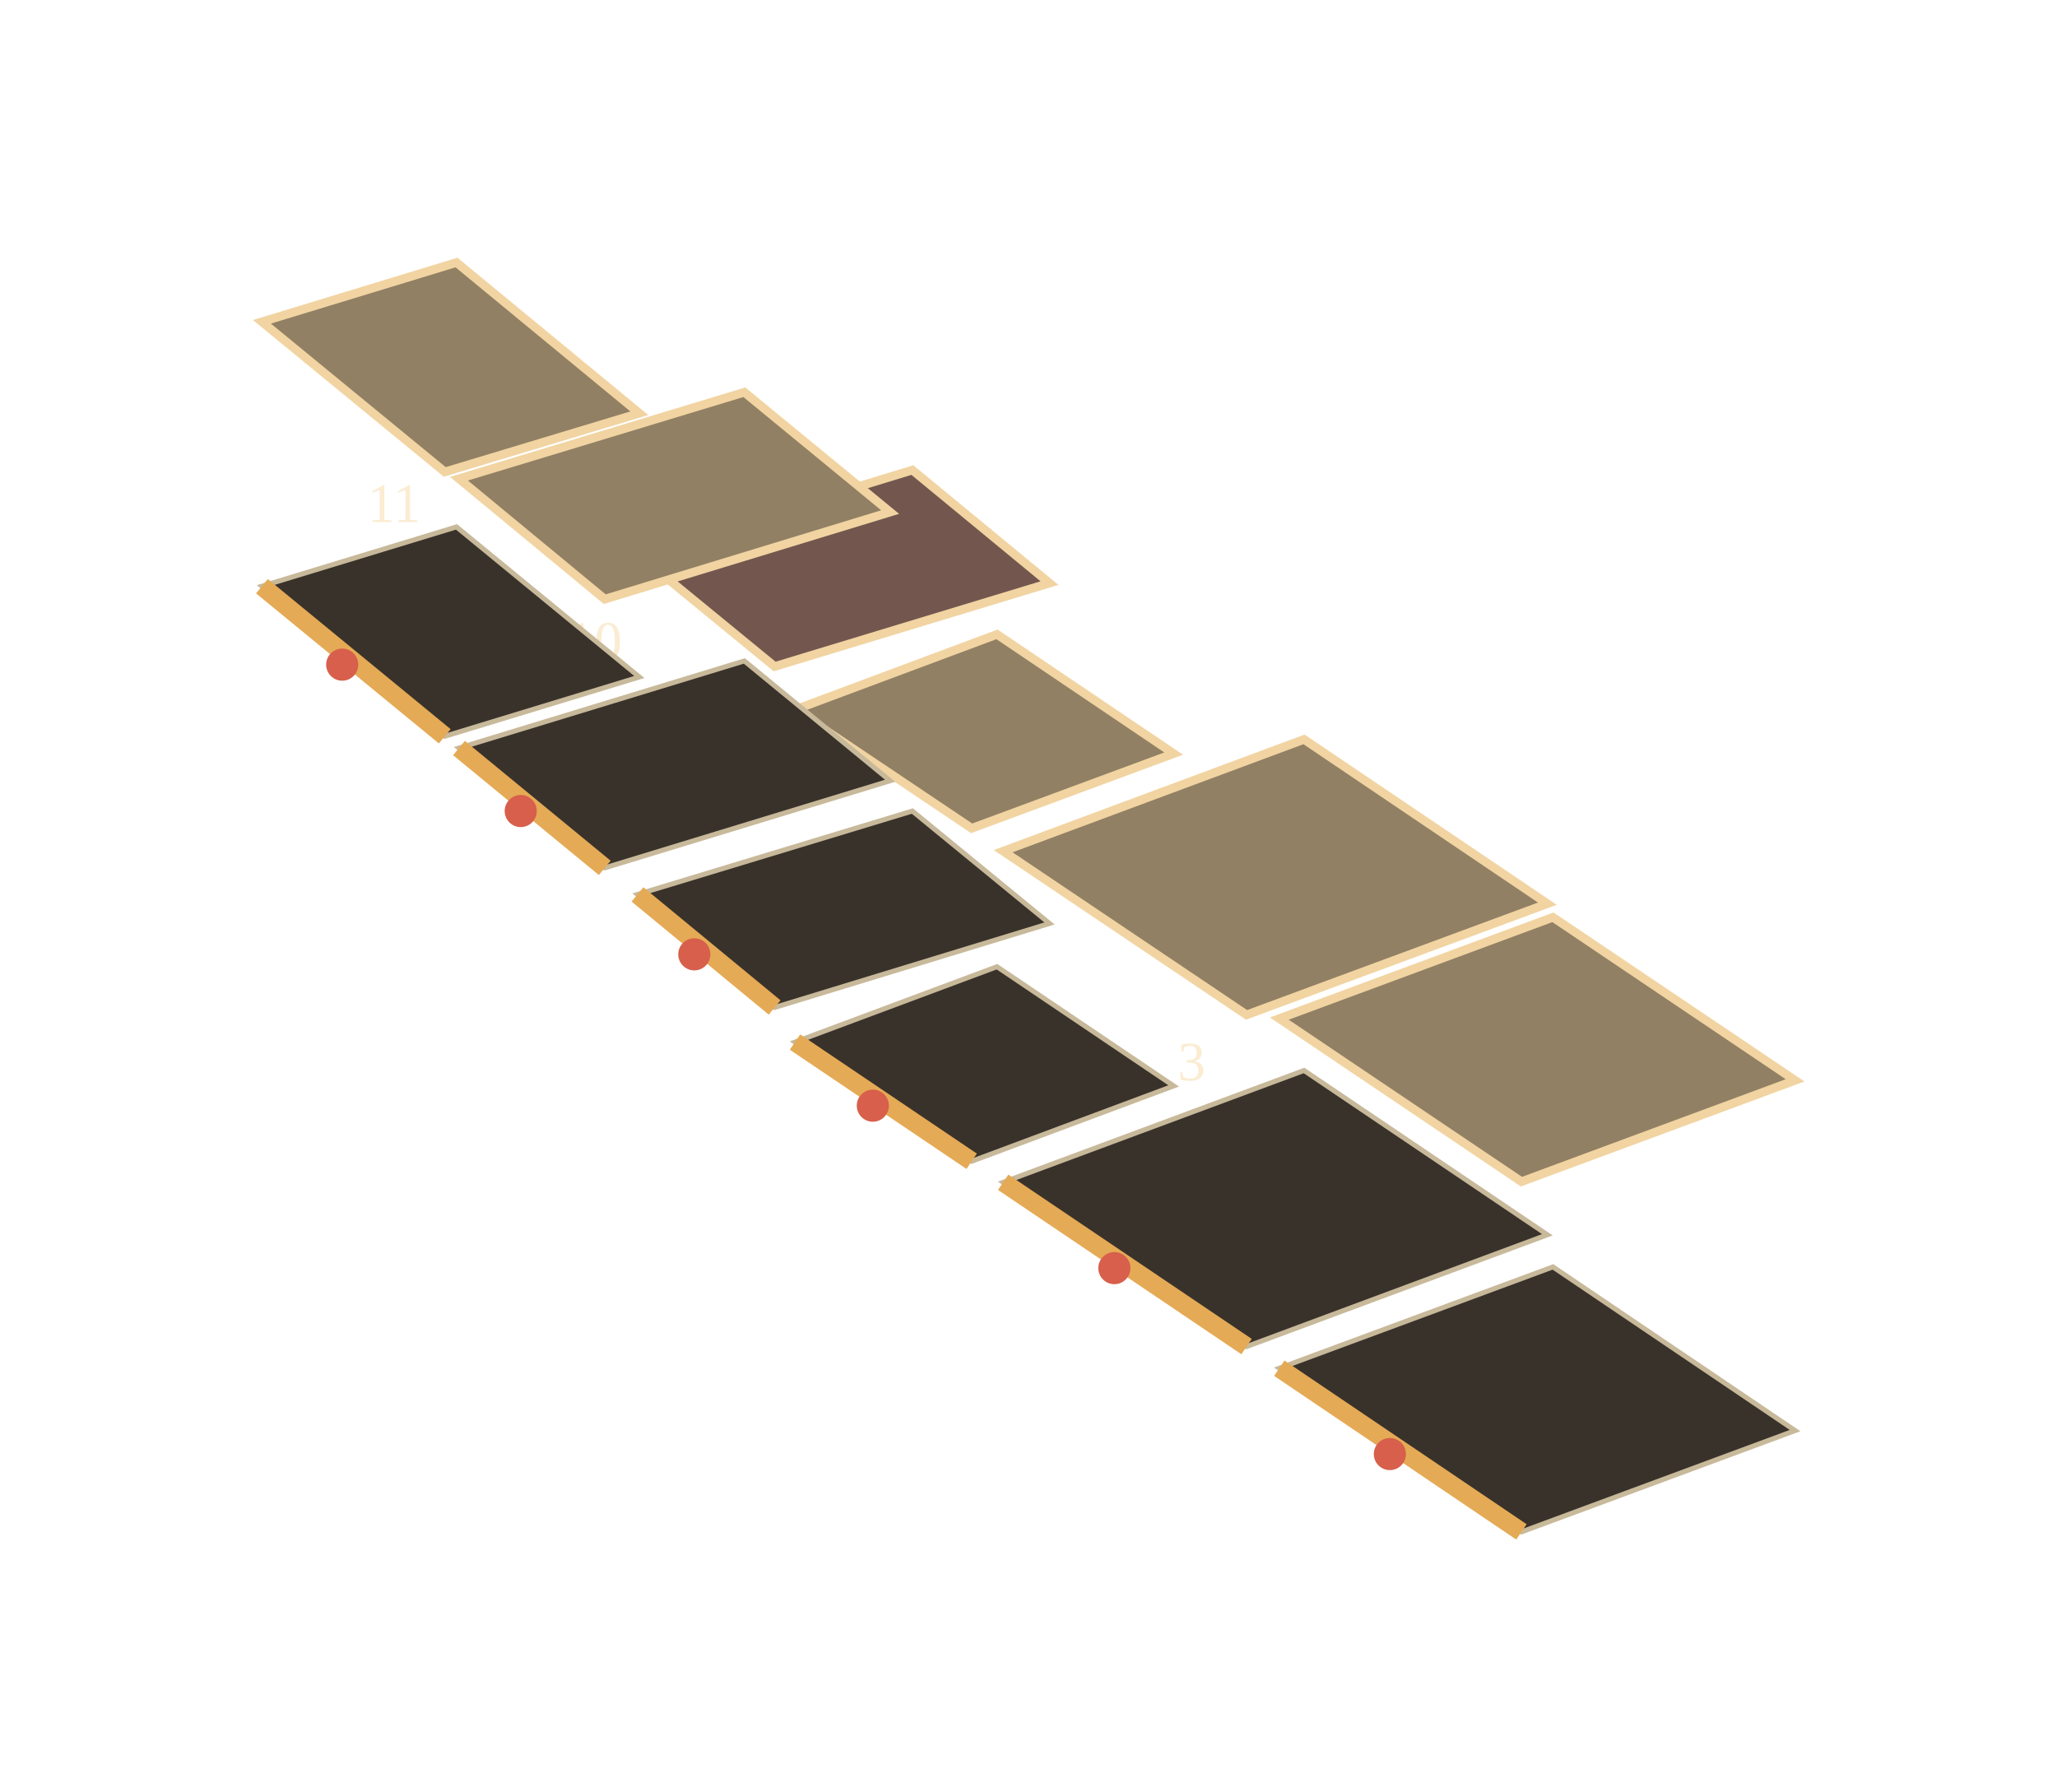
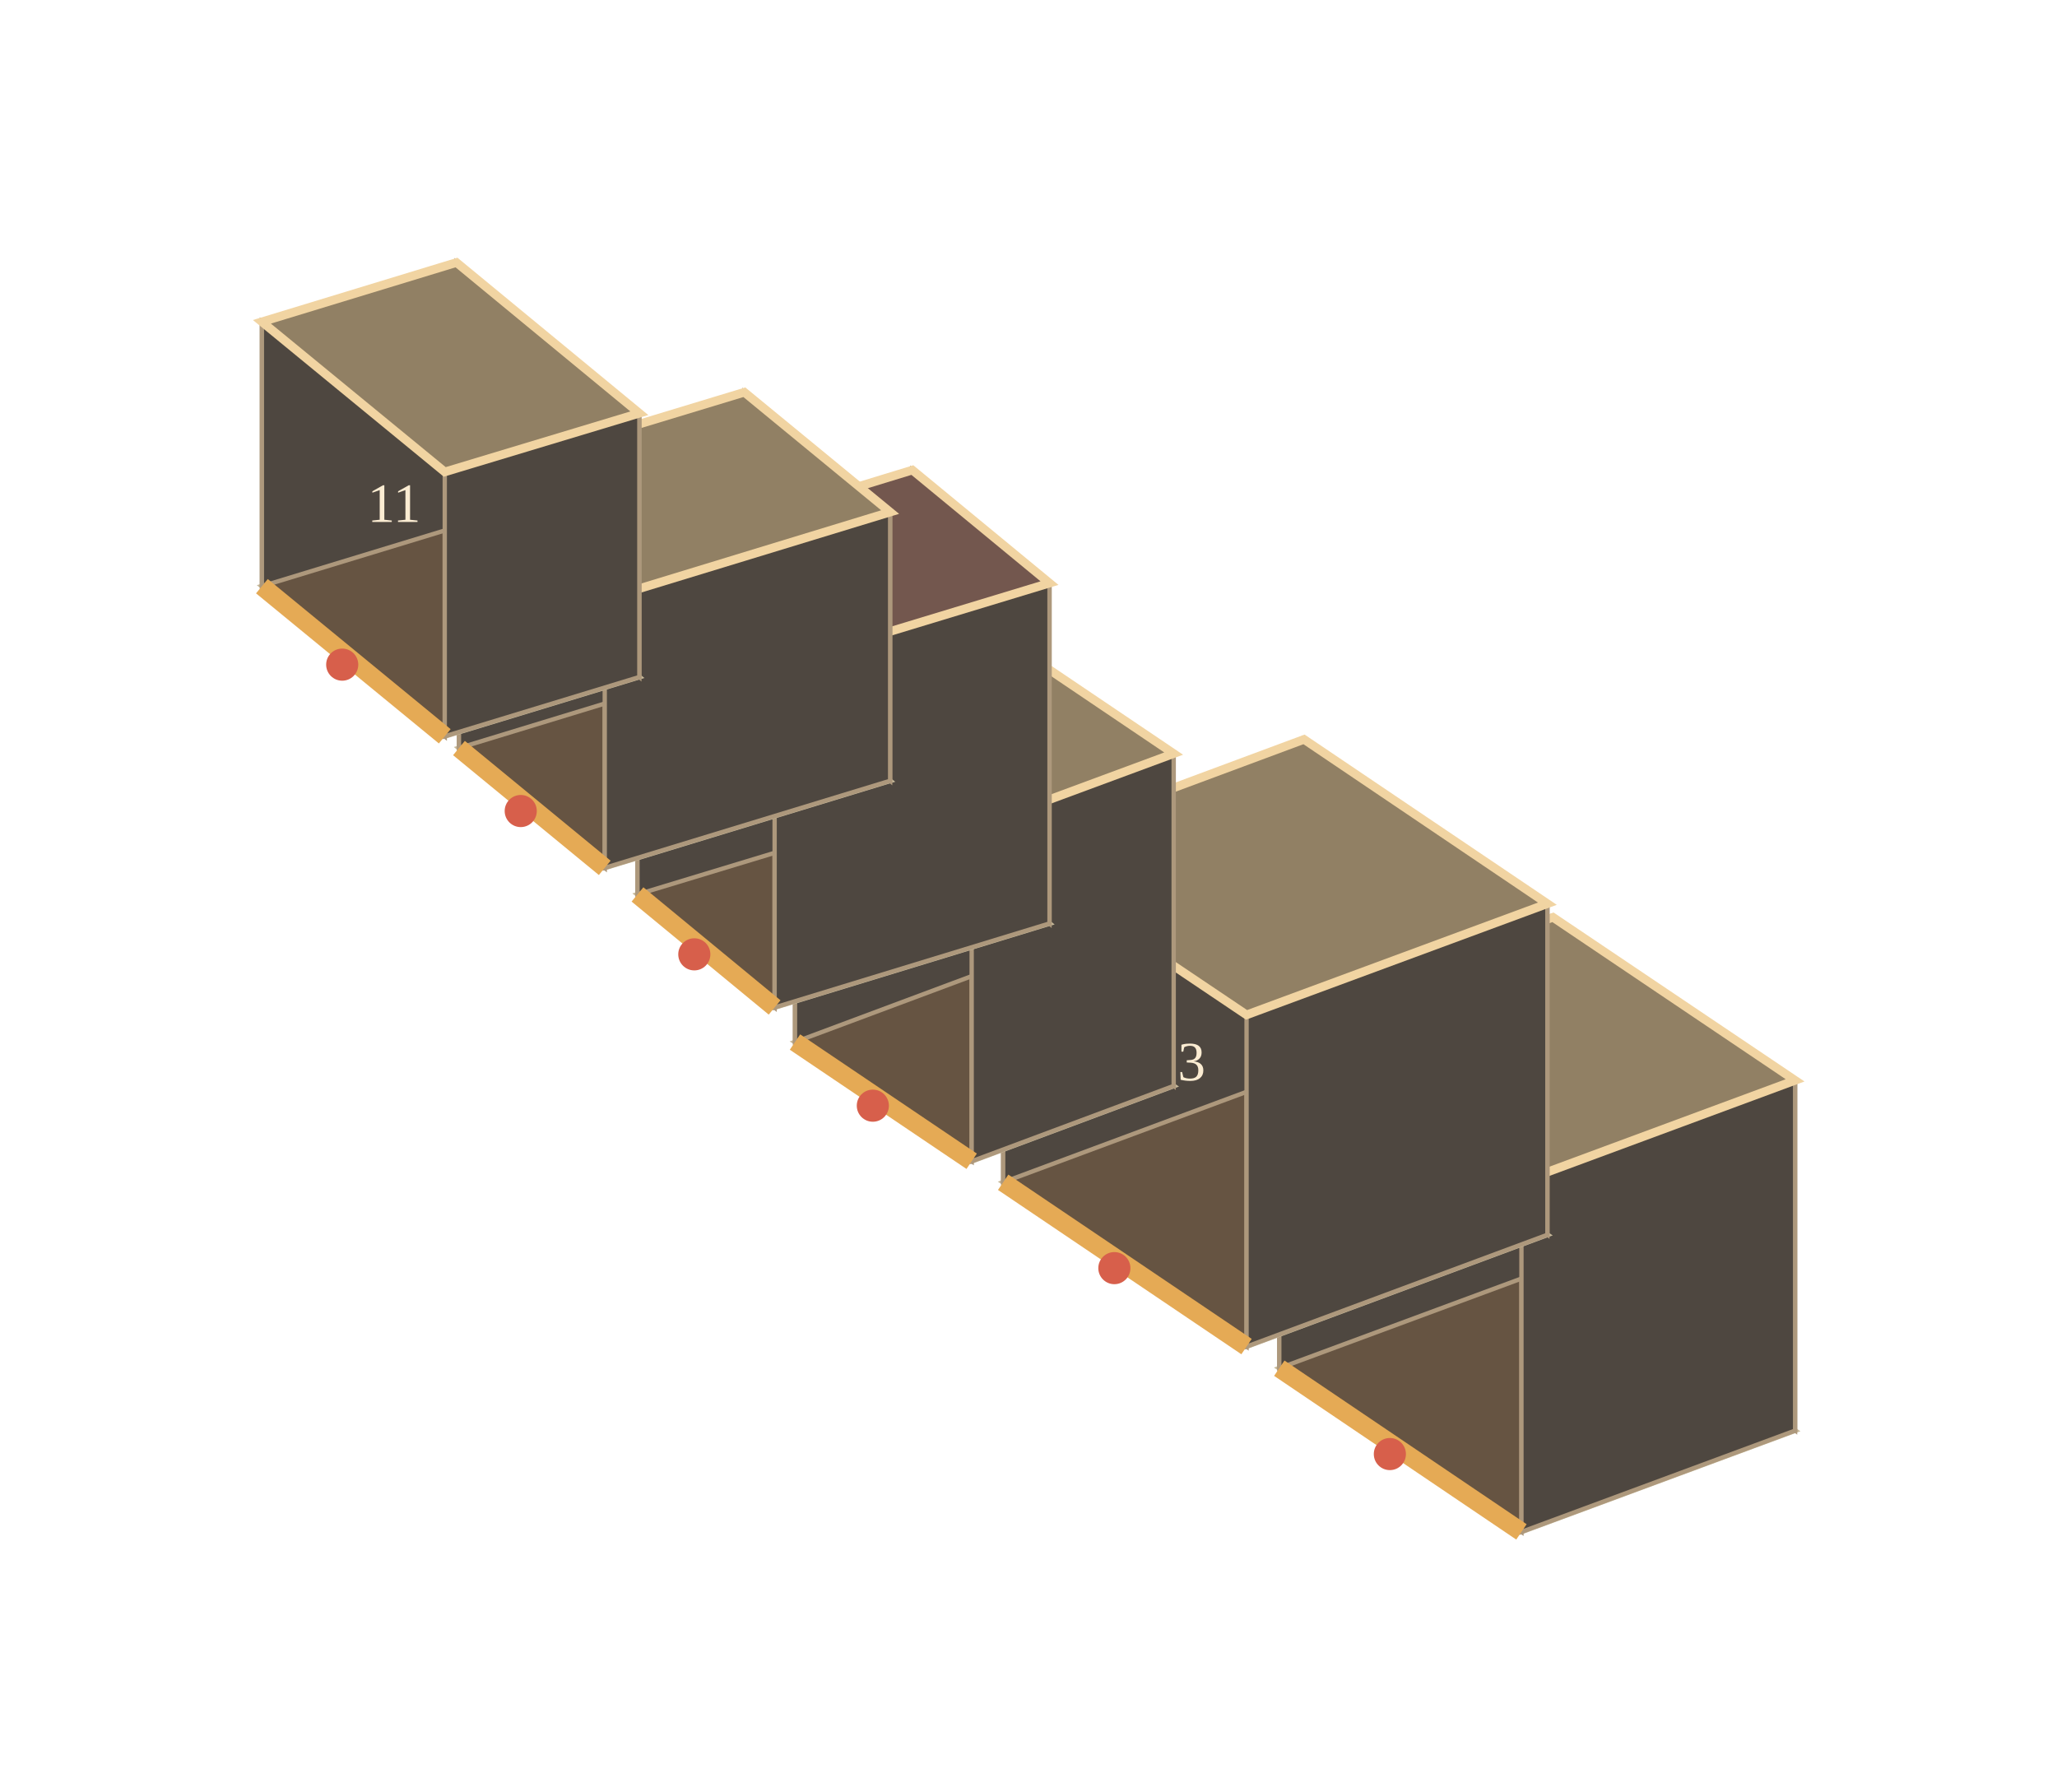
<svg xmlns="http://www.w3.org/2000/svg" width="333" height="290" viewBox="0 0 333 290">
-   <path d="M246.3 248.0 L207.1 221.5 L251.4 205.1 L290.6 231.6Z" fill="#39322b" stroke="#c7b99a" stroke-width=".8" />
-   <path d="M246.3 191.3 L207.1 164.9 L251.4 148.5 L290.6 174.9Z" fill="#918064" stroke="#f1d4a2" stroke-width="1.4" />
-   <polyline points="246.3,248.0 207.1,221.5" stroke="#e5aa55" stroke-width="3" fill="none" />
-   <circle cx="225.0" cy="235.4" r="2.6" fill="#d75f4b" />
-   <text x="236.4" y="204.0" text-anchor="middle" fill="#fbecd2" font-size="9">2</text>
-   <path d="M201.8 218.0 L162.4 191.4 L211.1 173.3 L250.5 199.9Z" fill="#39322b" stroke="#c7b99a" stroke-width=".8" />
-   <path d="M201.8 164.3 L162.4 137.8 L211.1 119.7 L250.5 146.3Z" fill="#918064" stroke="#f1d4a2" stroke-width="1.4" />
-   <polyline points="201.8,218.0 162.4,191.4" stroke="#e5aa55" stroke-width="3" fill="none" />
-   <circle cx="180.4" cy="205.3" r="2.6" fill="#d75f4b" />
-   <text x="192.9" y="174.9" text-anchor="middle" fill="#fbecd2" font-size="9">3</text>
-   <path d="M157.3 188.0 L128.7 168.7 L161.4 156.5 L190.0 175.8Z" fill="#39322b" stroke="#c7b99a" stroke-width=".8" />
-   <path d="M157.3 134.1 L128.7 114.9 L161.4 102.7 L190.0 122.0Z" fill="#918064" stroke="#f1d4a2" stroke-width="1.4" />
-   <polyline points="157.3,188.0 128.7,168.7" stroke="#e5aa55" stroke-width="3" fill="none" />
-   <circle cx="141.3" cy="179.0" r="2.6" fill="#d75f4b" />
-   <text x="149.9" y="149.9" text-anchor="middle" fill="#fbecd2" font-size="9">4</text>
-   <path d="M125.4 163.1 L103.2 144.8 L147.7 131.3 L169.9 149.5Z" fill="#39322b" stroke="#c7b99a" stroke-width=".8" />
-   <path d="M125.4 107.9 L103.2 89.7 L147.7 76.1 L169.9 94.4Z" fill="#73574e" stroke="#f1d4a2" stroke-width="1.4" />
-   <polyline points="125.4,163.1 103.2,144.8" stroke="#e5aa55" stroke-width="3" fill="none" />
-   <circle cx="112.4" cy="154.5" r="2.6" fill="#d75f4b" />
-   <text x="124.0" y="124.5" text-anchor="middle" fill="#fbecd2" font-size="9">9</text>
-   <path d="M97.9 140.5 L74.3 121.1 L120.5 107.0 L144.1 126.4Z" fill="#39322b" stroke="#c7b99a" stroke-width=".8" />
-   <path d="M97.9 97.0 L74.3 77.5 L120.5 63.5 L144.1 82.9Z" fill="#918064" stroke="#f1d4a2" stroke-width="1.4" />
-   <polyline points="97.9,140.5 74.3,121.1" stroke="#e5aa55" stroke-width="3" fill="none" />
-   <circle cx="84.3" cy="131.3" r="2.6" fill="#d75f4b" />
-   <text x="96.2" y="106.8" text-anchor="middle" fill="#fbecd2" font-size="9">10</text>
-   <path d="M72.0 119.2 L42.4 94.9 L73.9 85.3 L103.5 109.6Z" fill="#39322b" stroke="#c7b99a" stroke-width=".8" />
-   <path d="M72.0 76.4 L42.4 52.1 L73.9 42.5 L103.5 66.9Z" fill="#918064" stroke="#f1d4a2" stroke-width="1.4" />
-   <polyline points="72.0,119.2 42.4,94.9" stroke="#e5aa55" stroke-width="3" fill="none" />
-   <circle cx="55.4" cy="107.6" r="2.6" fill="#d75f4b" />
-   <text x="63.8" y="84.5" text-anchor="middle" fill="#fbecd2" font-size="9">11</text>
+   <g data-lot-id="2" data-use="residential">
+     <path d="M246.3 248.0 L207.1 221.5 L251.4 205.1 L290.6 231.6Z" fill="#39322b" stroke="#c7b99a" stroke-width=".8" />
+     <path d="M246.3 248.0 L207.1 221.5 L207.1 164.9 L246.3 191.3Z" fill="#665442" stroke="#ad987c" stroke-width=".7" />
+     <path d="M207.1 221.5 L251.4 205.1 L251.4 148.5 L207.1 164.9Z" fill="#4e4740" stroke="#ad987c" stroke-width=".7" />
+     <path d="M251.4 205.1 L290.6 231.6 L290.6 174.9 L251.4 148.5Z" fill="#33322e" stroke="#ad987c" stroke-width=".7" />
+     <path d="M290.6 231.6 L246.3 248.0 L246.3 191.3 L290.6 174.9Z" fill="#4e4740" stroke="#ad987c" stroke-width=".7" />
+     <path d="M246.3 191.3 L207.1 164.9 L251.4 148.5 L290.6 174.9Z" fill="#918064" stroke="#f1d4a2" stroke-width="1.4" />
+     <polyline points="246.3,248.0 207.1,221.5" stroke="#e5aa55" stroke-width="3" fill="none" />
+     <circle cx="225.0" cy="235.4" r="2.6" fill="#d75f4b" />
+     <text x="236.4" y="204.0" text-anchor="middle" fill="#fbecd2" font-size="9">2</text>
+   </g>
+   <g data-lot-id="3" data-use="residential">
+     <path d="M201.8 218.0 L162.4 191.4 L211.1 173.3 L250.5 199.9Z" fill="#39322b" stroke="#c7b99a" stroke-width=".8" />
+     <path d="M201.8 218.0 L162.4 191.4 L162.4 137.8 L201.8 164.3Z" fill="#665442" stroke="#ad987c" stroke-width=".7" />
+     <path d="M162.4 191.4 L211.1 173.3 L211.1 119.7 L162.4 137.8Z" fill="#4e4740" stroke="#ad987c" stroke-width=".7" />
+     <path d="M211.1 173.3 L250.5 199.9 L250.5 146.3 L211.1 119.7Z" fill="#33322e" stroke="#ad987c" stroke-width=".7" />
+     <path d="M250.5 199.9 L201.8 218.0 L201.8 164.3 L250.5 146.3Z" fill="#4e4740" stroke="#ad987c" stroke-width=".7" />
+     <path d="M201.8 164.3 L162.4 137.8 L211.1 119.7 L250.5 146.3Z" fill="#918064" stroke="#f1d4a2" stroke-width="1.4" />
+     <polyline points="201.8,218.0 162.4,191.4" stroke="#e5aa55" stroke-width="3" fill="none" />
+     <circle cx="180.4" cy="205.3" r="2.6" fill="#d75f4b" />
+     <text x="192.9" y="174.9" text-anchor="middle" fill="#fbecd2" font-size="9">3</text>
+   </g>
+   <g data-lot-id="4" data-use="residential">
+     <path d="M157.3 188.0 L128.7 168.7 L161.4 156.5 L190.0 175.8Z" fill="#39322b" stroke="#c7b99a" stroke-width=".8" />
+     <path d="M157.3 188.0 L128.7 168.7 L128.7 114.9 L157.3 134.1Z" fill="#665442" stroke="#ad987c" stroke-width=".7" />
+     <path d="M128.7 168.7 L161.4 156.5 L161.4 102.7 L128.7 114.9Z" fill="#4e4740" stroke="#ad987c" stroke-width=".7" />
+     <path d="M161.4 156.5 L190.0 175.8 L190.0 122.0 L161.4 102.7Z" fill="#33322e" stroke="#ad987c" stroke-width=".7" />
+     <path d="M190.0 175.8 L157.3 188.0 L157.3 134.1 L190.0 122.0Z" fill="#4e4740" stroke="#ad987c" stroke-width=".7" />
+     <path d="M157.3 134.1 L128.7 114.9 L161.4 102.7 L190.0 122.0Z" fill="#918064" stroke="#f1d4a2" stroke-width="1.4" />
+     <polyline points="157.3,188.0 128.7,168.7" stroke="#e5aa55" stroke-width="3" fill="none" />
+     <circle cx="141.3" cy="179.0" r="2.6" fill="#d75f4b" />
+     <text x="149.9" y="149.9" text-anchor="middle" fill="#fbecd2" font-size="9">4</text>
+   </g>
+   <g data-lot-id="9" data-use="active">
+     <path d="M125.4 163.1 L103.2 144.8 L147.7 131.3 L169.9 149.5Z" fill="#39322b" stroke="#c7b99a" stroke-width=".8" />
+     <path d="M125.4 163.1 L103.2 144.8 L103.2 89.7 L125.4 107.9Z" fill="#665442" stroke="#ad987c" stroke-width=".7" />
+     <path d="M103.2 144.8 L147.7 131.3 L147.7 76.1 L103.2 89.7Z" fill="#4e4740" stroke="#ad987c" stroke-width=".7" />
+     <path d="M147.7 131.3 L169.9 149.5 L169.9 94.4 L147.7 76.1Z" fill="#33322e" stroke="#ad987c" stroke-width=".7" />
+     <path d="M169.9 149.5 L125.4 163.1 L125.4 107.9 L169.9 94.4Z" fill="#4e4740" stroke="#ad987c" stroke-width=".7" />
+     <path d="M125.4 107.9 L103.2 89.7 L147.7 76.1 L169.9 94.4Z" fill="#73574e" stroke="#f1d4a2" stroke-width="1.4" />
+     <polyline points="125.4,163.1 103.2,144.8" stroke="#e5aa55" stroke-width="3" fill="none" />
+     <circle cx="112.4" cy="154.5" r="2.6" fill="#d75f4b" />
+     <text x="124.0" y="124.5" text-anchor="middle" fill="#fbecd2" font-size="9">9</text>
+   </g>
+   <g data-lot-id="10" data-use="residential">
+     <path d="M97.9 140.5 L74.3 121.1 L120.5 107.0 L144.1 126.4Z" fill="#39322b" stroke="#c7b99a" stroke-width=".8" />
+     <path d="M97.9 140.5 L74.3 121.1 L74.3 77.5 L97.9 97.0Z" fill="#665442" stroke="#ad987c" stroke-width=".7" />
+     <path d="M74.3 121.1 L120.5 107.0 L120.5 63.5 L74.3 77.5Z" fill="#4e4740" stroke="#ad987c" stroke-width=".7" />
+     <path d="M120.5 107.0 L144.1 126.4 L144.1 82.9 L120.5 63.5Z" fill="#33322e" stroke="#ad987c" stroke-width=".7" />
+     <path d="M144.1 126.4 L97.9 140.5 L97.9 97.0 L144.1 82.9Z" fill="#4e4740" stroke="#ad987c" stroke-width=".7" />
+     <path d="M97.9 97.0 L74.3 77.5 L120.5 63.5 L144.1 82.9Z" fill="#918064" stroke="#f1d4a2" stroke-width="1.4" />
+     <polyline points="97.9,140.5 74.3,121.1" stroke="#e5aa55" stroke-width="3" fill="none" />
+     <circle cx="84.3" cy="131.3" r="2.6" fill="#d75f4b" />
+     <text x="96.2" y="106.8" text-anchor="middle" fill="#fbecd2" font-size="9">10</text>
+   </g>
+   <g data-lot-id="11" data-use="residential">
+     <path d="M72.0 119.2 L42.4 94.9 L73.9 85.3 L103.5 109.6Z" fill="#39322b" stroke="#c7b99a" stroke-width=".8" />
+     <path d="M72.0 119.2 L42.4 94.9 L42.4 52.1 L72.0 76.4Z" fill="#665442" stroke="#ad987c" stroke-width=".7" />
+     <path d="M42.4 94.9 L73.9 85.3 L73.9 42.5 L42.4 52.1Z" fill="#4e4740" stroke="#ad987c" stroke-width=".7" />
+     <path d="M73.9 85.3 L103.5 109.6 L103.5 66.9 L73.9 42.5Z" fill="#33322e" stroke="#ad987c" stroke-width=".7" />
+     <path d="M103.5 109.6 L72.0 119.2 L72.0 76.4 L103.5 66.9Z" fill="#4e4740" stroke="#ad987c" stroke-width=".7" />
+     <path d="M72.0 76.4 L42.4 52.1 L73.9 42.5 L103.5 66.9Z" fill="#918064" stroke="#f1d4a2" stroke-width="1.4" />
+     <polyline points="72.0,119.2 42.4,94.9" stroke="#e5aa55" stroke-width="3" fill="none" />
+     <circle cx="55.4" cy="107.6" r="2.6" fill="#d75f4b" />
+     <text x="63.8" y="84.5" text-anchor="middle" fill="#fbecd2" font-size="9">11</text>
+   </g>
</svg>
